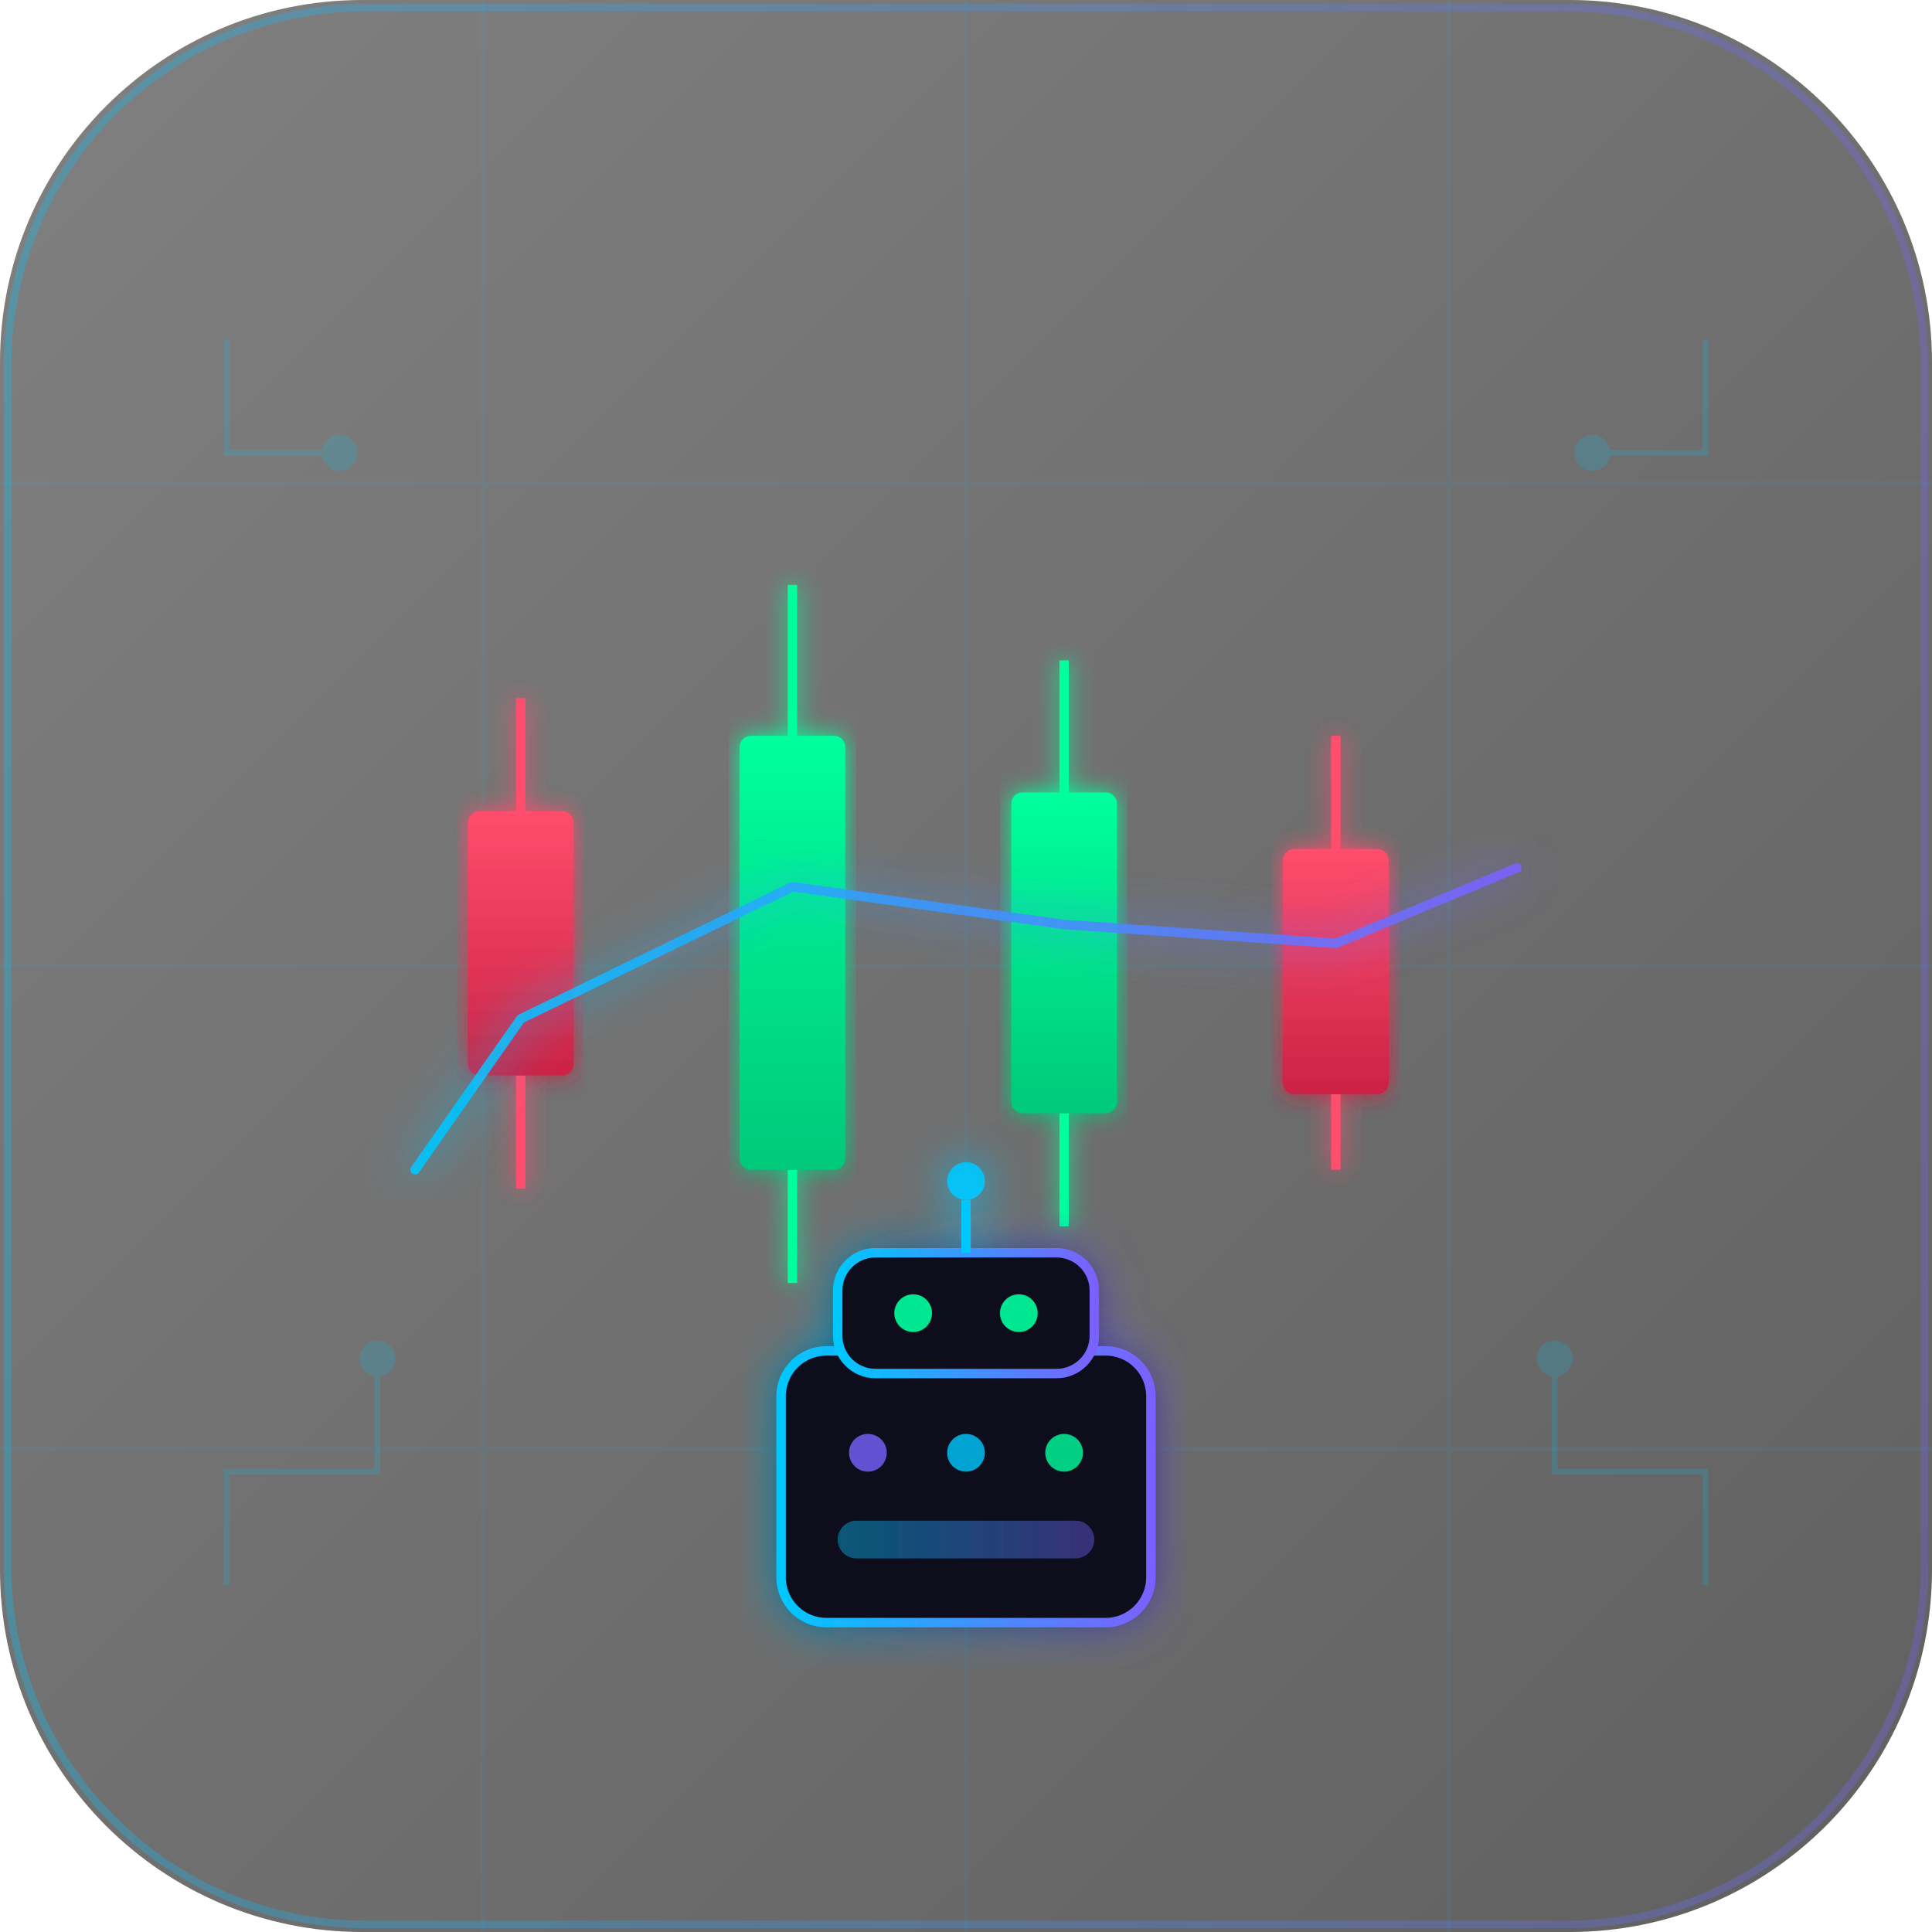
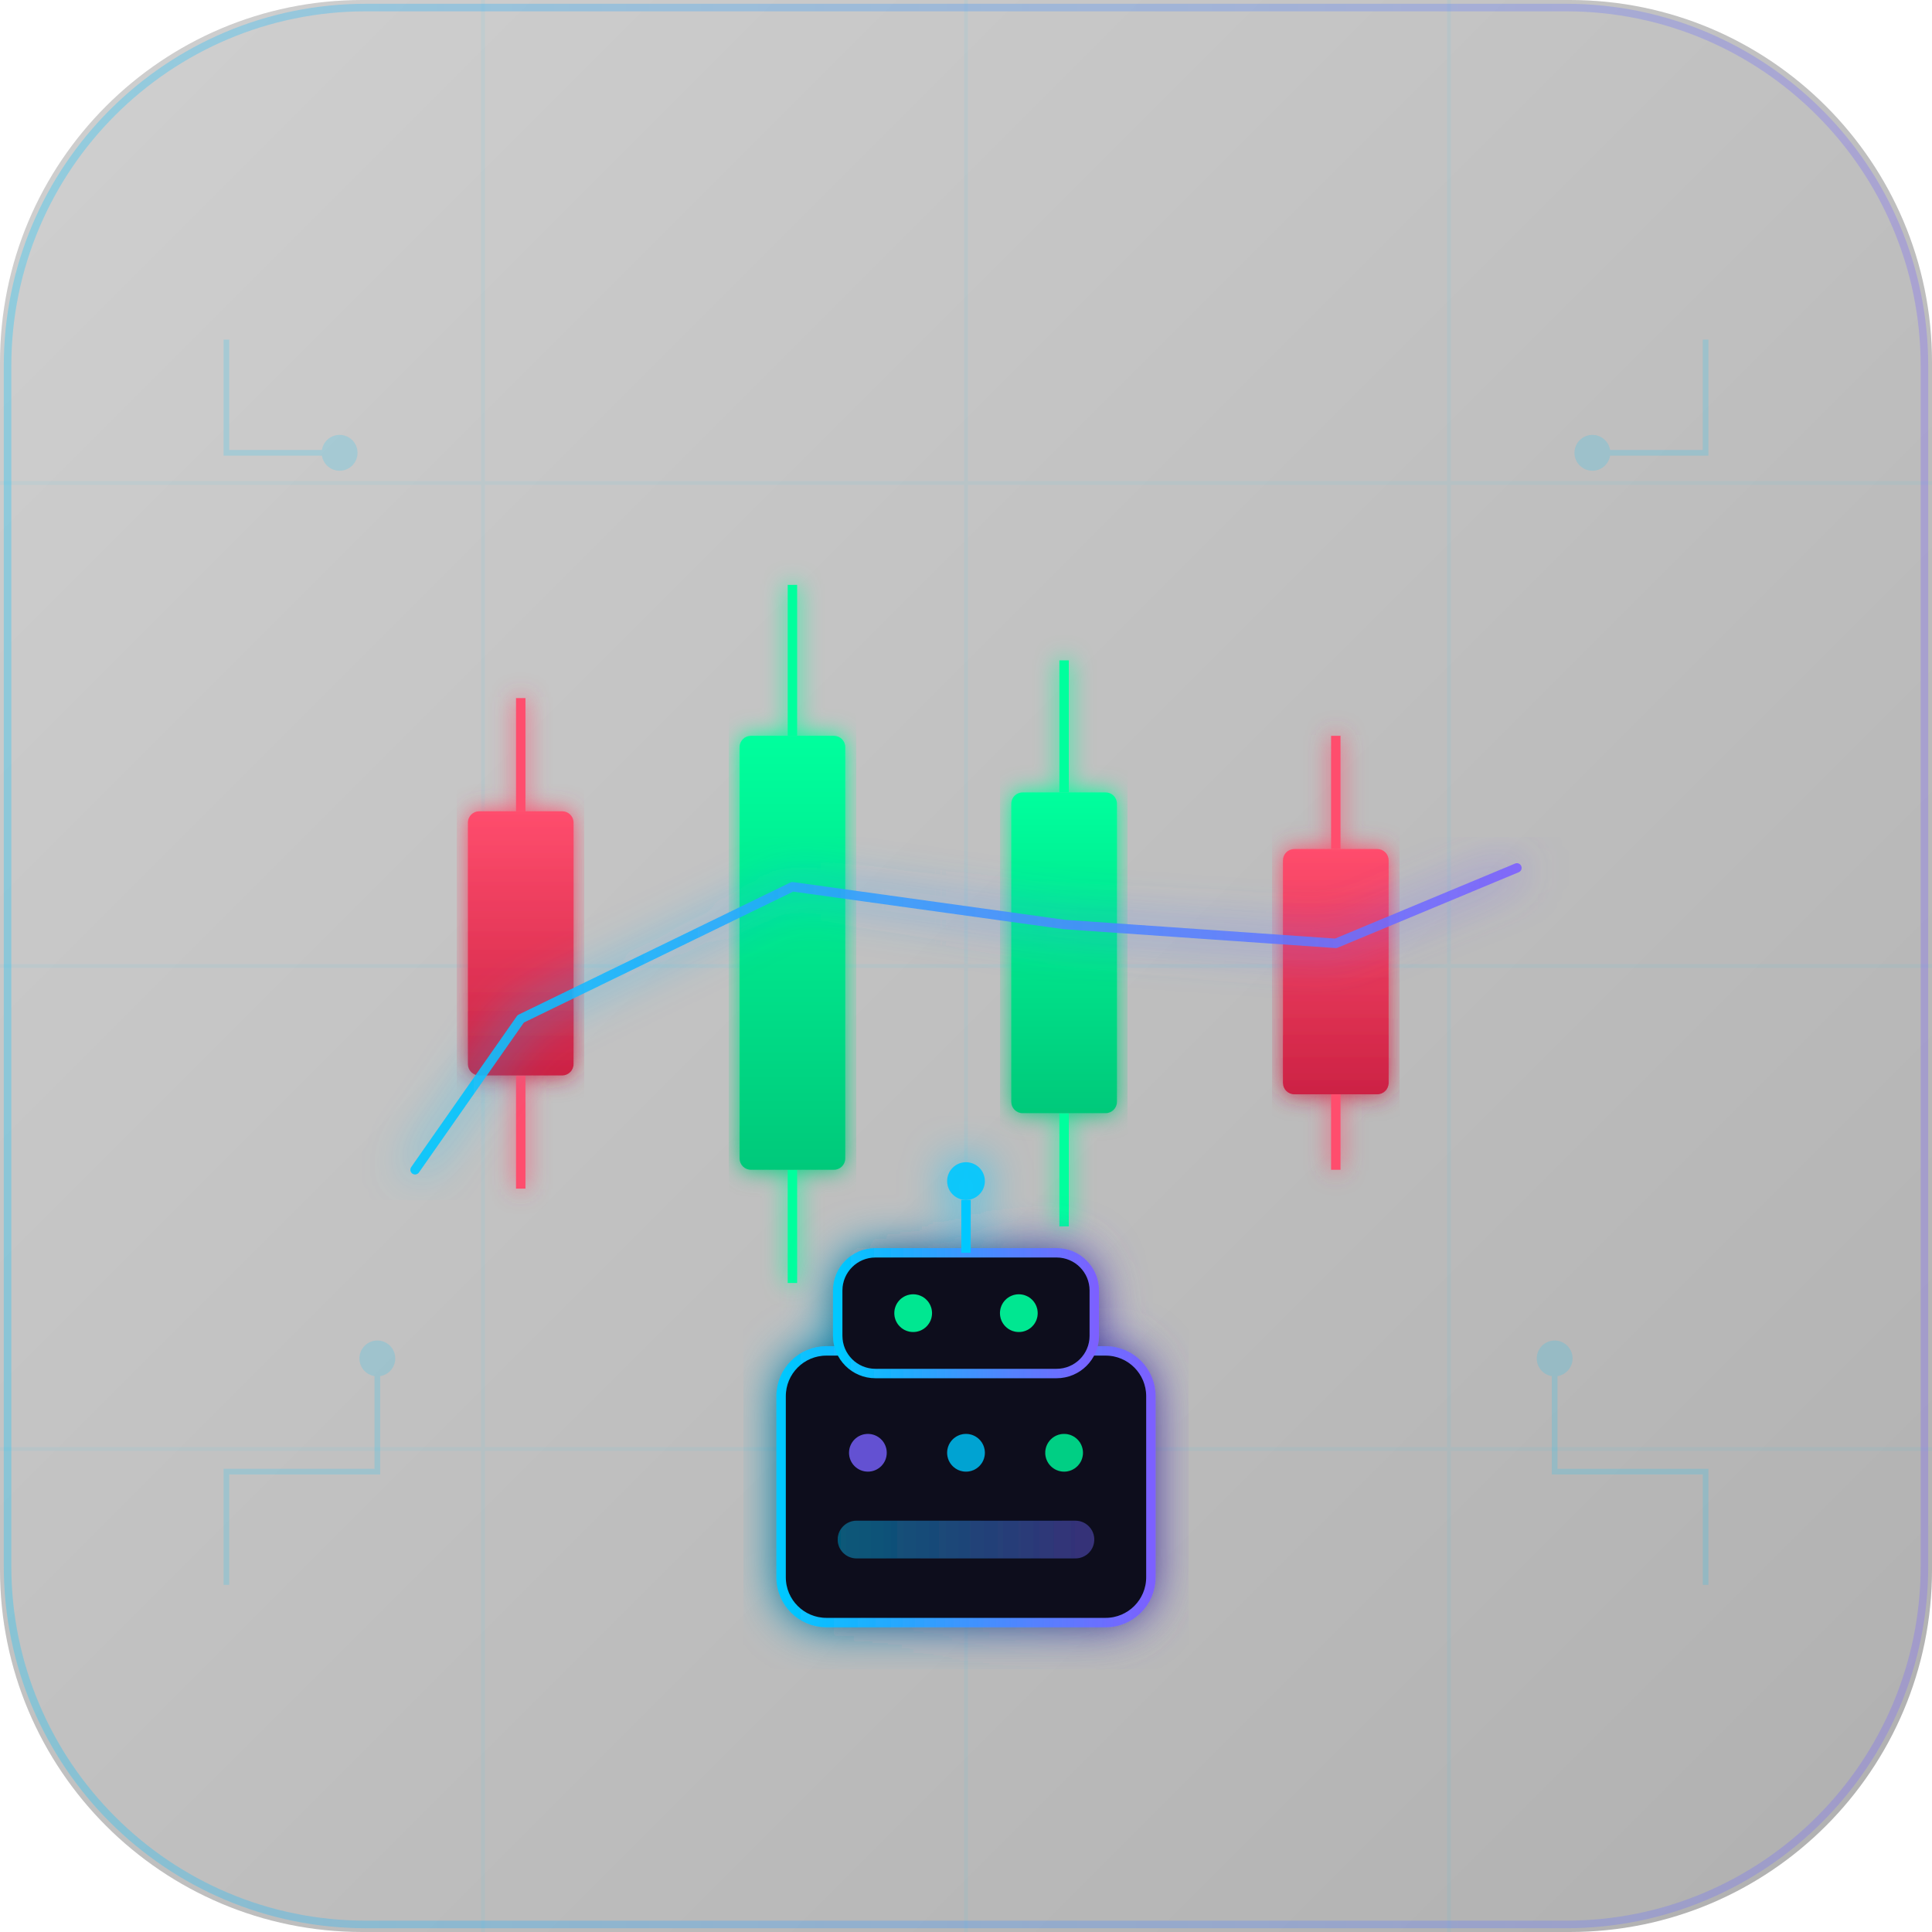
<svg xmlns="http://www.w3.org/2000/svg" viewBox="0 0 512 512" width="512" height="512">
  <defs>
    <linearGradient id="bg" x1="0%" y1="0%" x2="100%" y2="100%">
-       <stop offset="0%" style="stop-color:#808080" />
-       <stop offset="100%" style="stop-color:#606060" />
+       <stop offset="0%" style="stop-color:#d0d0d0" />
+       <stop offset="100%" style="stop-color:#b0b0b0" />
    </linearGradient>
    <linearGradient id="green" x1="0%" y1="0%" x2="0%" y2="100%">
      <stop offset="0%" style="stop-color:#00ff9d" />
      <stop offset="100%" style="stop-color:#00c97a" />
    </linearGradient>
    <linearGradient id="red" x1="0%" y1="0%" x2="0%" y2="100%">
      <stop offset="0%" style="stop-color:#ff4d6d" />
      <stop offset="100%" style="stop-color:#cc2244" />
    </linearGradient>
    <linearGradient id="accent" x1="0%" y1="0%" x2="100%" y2="0%">
      <stop offset="0%" style="stop-color:#00c8ff" />
      <stop offset="100%" style="stop-color:#7b61ff" />
    </linearGradient>
    <filter id="glow">
      <feGaussianBlur stdDeviation="3" result="blur" />
      <feMerge>
        <feMergeNode in="blur" />
        <feMergeNode in="SourceGraphic" />
      </feMerge>
    </filter>
    <filter id="glow2">
      <feGaussianBlur stdDeviation="6" result="blur" />
      <feMerge>
        <feMergeNode in="blur" />
        <feMergeNode in="SourceGraphic" />
      </feMerge>
    </filter>
    <clipPath id="round">
      <rect width="512" height="512" rx="96" />
    </clipPath>
  </defs>
  <rect width="512" height="512" rx="96" fill="url(#bg)" />
  <g opacity="0.06" stroke="#00c8ff" stroke-width="1">
    <line x1="0" y1="128" x2="512" y2="128" />
    <line x1="0" y1="256" x2="512" y2="256" />
    <line x1="0" y1="384" x2="512" y2="384" />
    <line x1="128" y1="0" x2="128" y2="512" />
    <line x1="256" y1="0" x2="256" y2="512" />
    <line x1="384" y1="0" x2="384" y2="512" />
  </g>
  <g opacity="0.18" stroke="#00c8ff" stroke-width="1.5" fill="none">
    <polyline points="60,420 60,390 100,390 100,360" />
    <polyline points="452,420 452,390 412,390 412,360" />
    <circle cx="100" cy="360" r="4" fill="#00c8ff" />
    <circle cx="412" cy="360" r="4" fill="#00c8ff" />
    <polyline points="60,90 60,120 90,120" />
    <polyline points="452,90 452,120 422,120" />
    <circle cx="90" cy="120" r="4" fill="#00c8ff" />
    <circle cx="422" cy="120" r="4" fill="#00c8ff" />
  </g>
  <g clip-path="url(#round)">
    <g filter="url(#glow)">
      <line x1="138" y1="185" x2="138" y2="215" stroke="#ff4d6d" stroke-width="2.5" />
      <line x1="138" y1="285" x2="138" y2="315" stroke="#ff4d6d" stroke-width="2.5" />
      <rect x="124" y="215" width="28" height="70" rx="3" fill="url(#red)" />
    </g>
    <g filter="url(#glow)">
      <line x1="210" y1="155" x2="210" y2="195" stroke="#00ff9d" stroke-width="2.5" />
      <line x1="210" y1="310" x2="210" y2="340" stroke="#00ff9d" stroke-width="2.5" />
      <rect x="196" y="195" width="28" height="115" rx="3" fill="url(#green)" />
    </g>
    <g filter="url(#glow)">
      <line x1="282" y1="175" x2="282" y2="210" stroke="#00ff9d" stroke-width="2.5" />
      <line x1="282" y1="295" x2="282" y2="325" stroke="#00ff9d" stroke-width="2.5" />
      <rect x="268" y="210" width="28" height="85" rx="3" fill="url(#green)" />
    </g>
    <g filter="url(#glow)">
      <line x1="354" y1="195" x2="354" y2="225" stroke="#ff4d6d" stroke-width="2.5" />
      <line x1="354" y1="290" x2="354" y2="310" stroke="#ff4d6d" stroke-width="2.5" />
      <rect x="340" y="225" width="28" height="65" rx="3" fill="url(#red)" />
    </g>
    <polyline points="110,310 138,270 210,235 282,245 354,250 402,230" fill="none" stroke="url(#accent)" stroke-width="2.5" stroke-linecap="round" stroke-linejoin="round" filter="url(#glow2)" opacity="0.9" />
  </g>
  <g filter="url(#glow2)">
    <rect x="207" y="358" width="98" height="72" rx="12" fill="#0a0f1e" stroke="url(#accent)" stroke-width="2.5" />
    <rect x="222" y="332" width="68" height="32" rx="10" fill="#0a0f1e" stroke="url(#accent)" stroke-width="2.5" />
    <line x1="256" y1="332" x2="256" y2="318" stroke="#00c8ff" stroke-width="2.5" />
    <circle cx="256" cy="313" r="5" fill="#00c8ff" opacity="0.9" />
    <circle cx="242" cy="348" r="5" fill="#00ff9d" opacity="0.9" />
    <circle cx="270" cy="348" r="5" fill="#00ff9d" opacity="0.9" />
    <circle cx="230" cy="385" r="5" fill="#7b61ff" opacity="0.8" />
    <circle cx="256" cy="385" r="5" fill="#00c8ff" opacity="0.8" />
    <circle cx="282" cy="385" r="5" fill="#00ff9d" opacity="0.8" />
    <rect x="222" y="403" width="68" height="10" rx="5" fill="url(#accent)" opacity="0.4" />
  </g>
  <rect x="2" y="2" width="508" height="508" rx="95" fill="none" stroke="url(#accent)" stroke-width="2" opacity="0.3" />
</svg>
